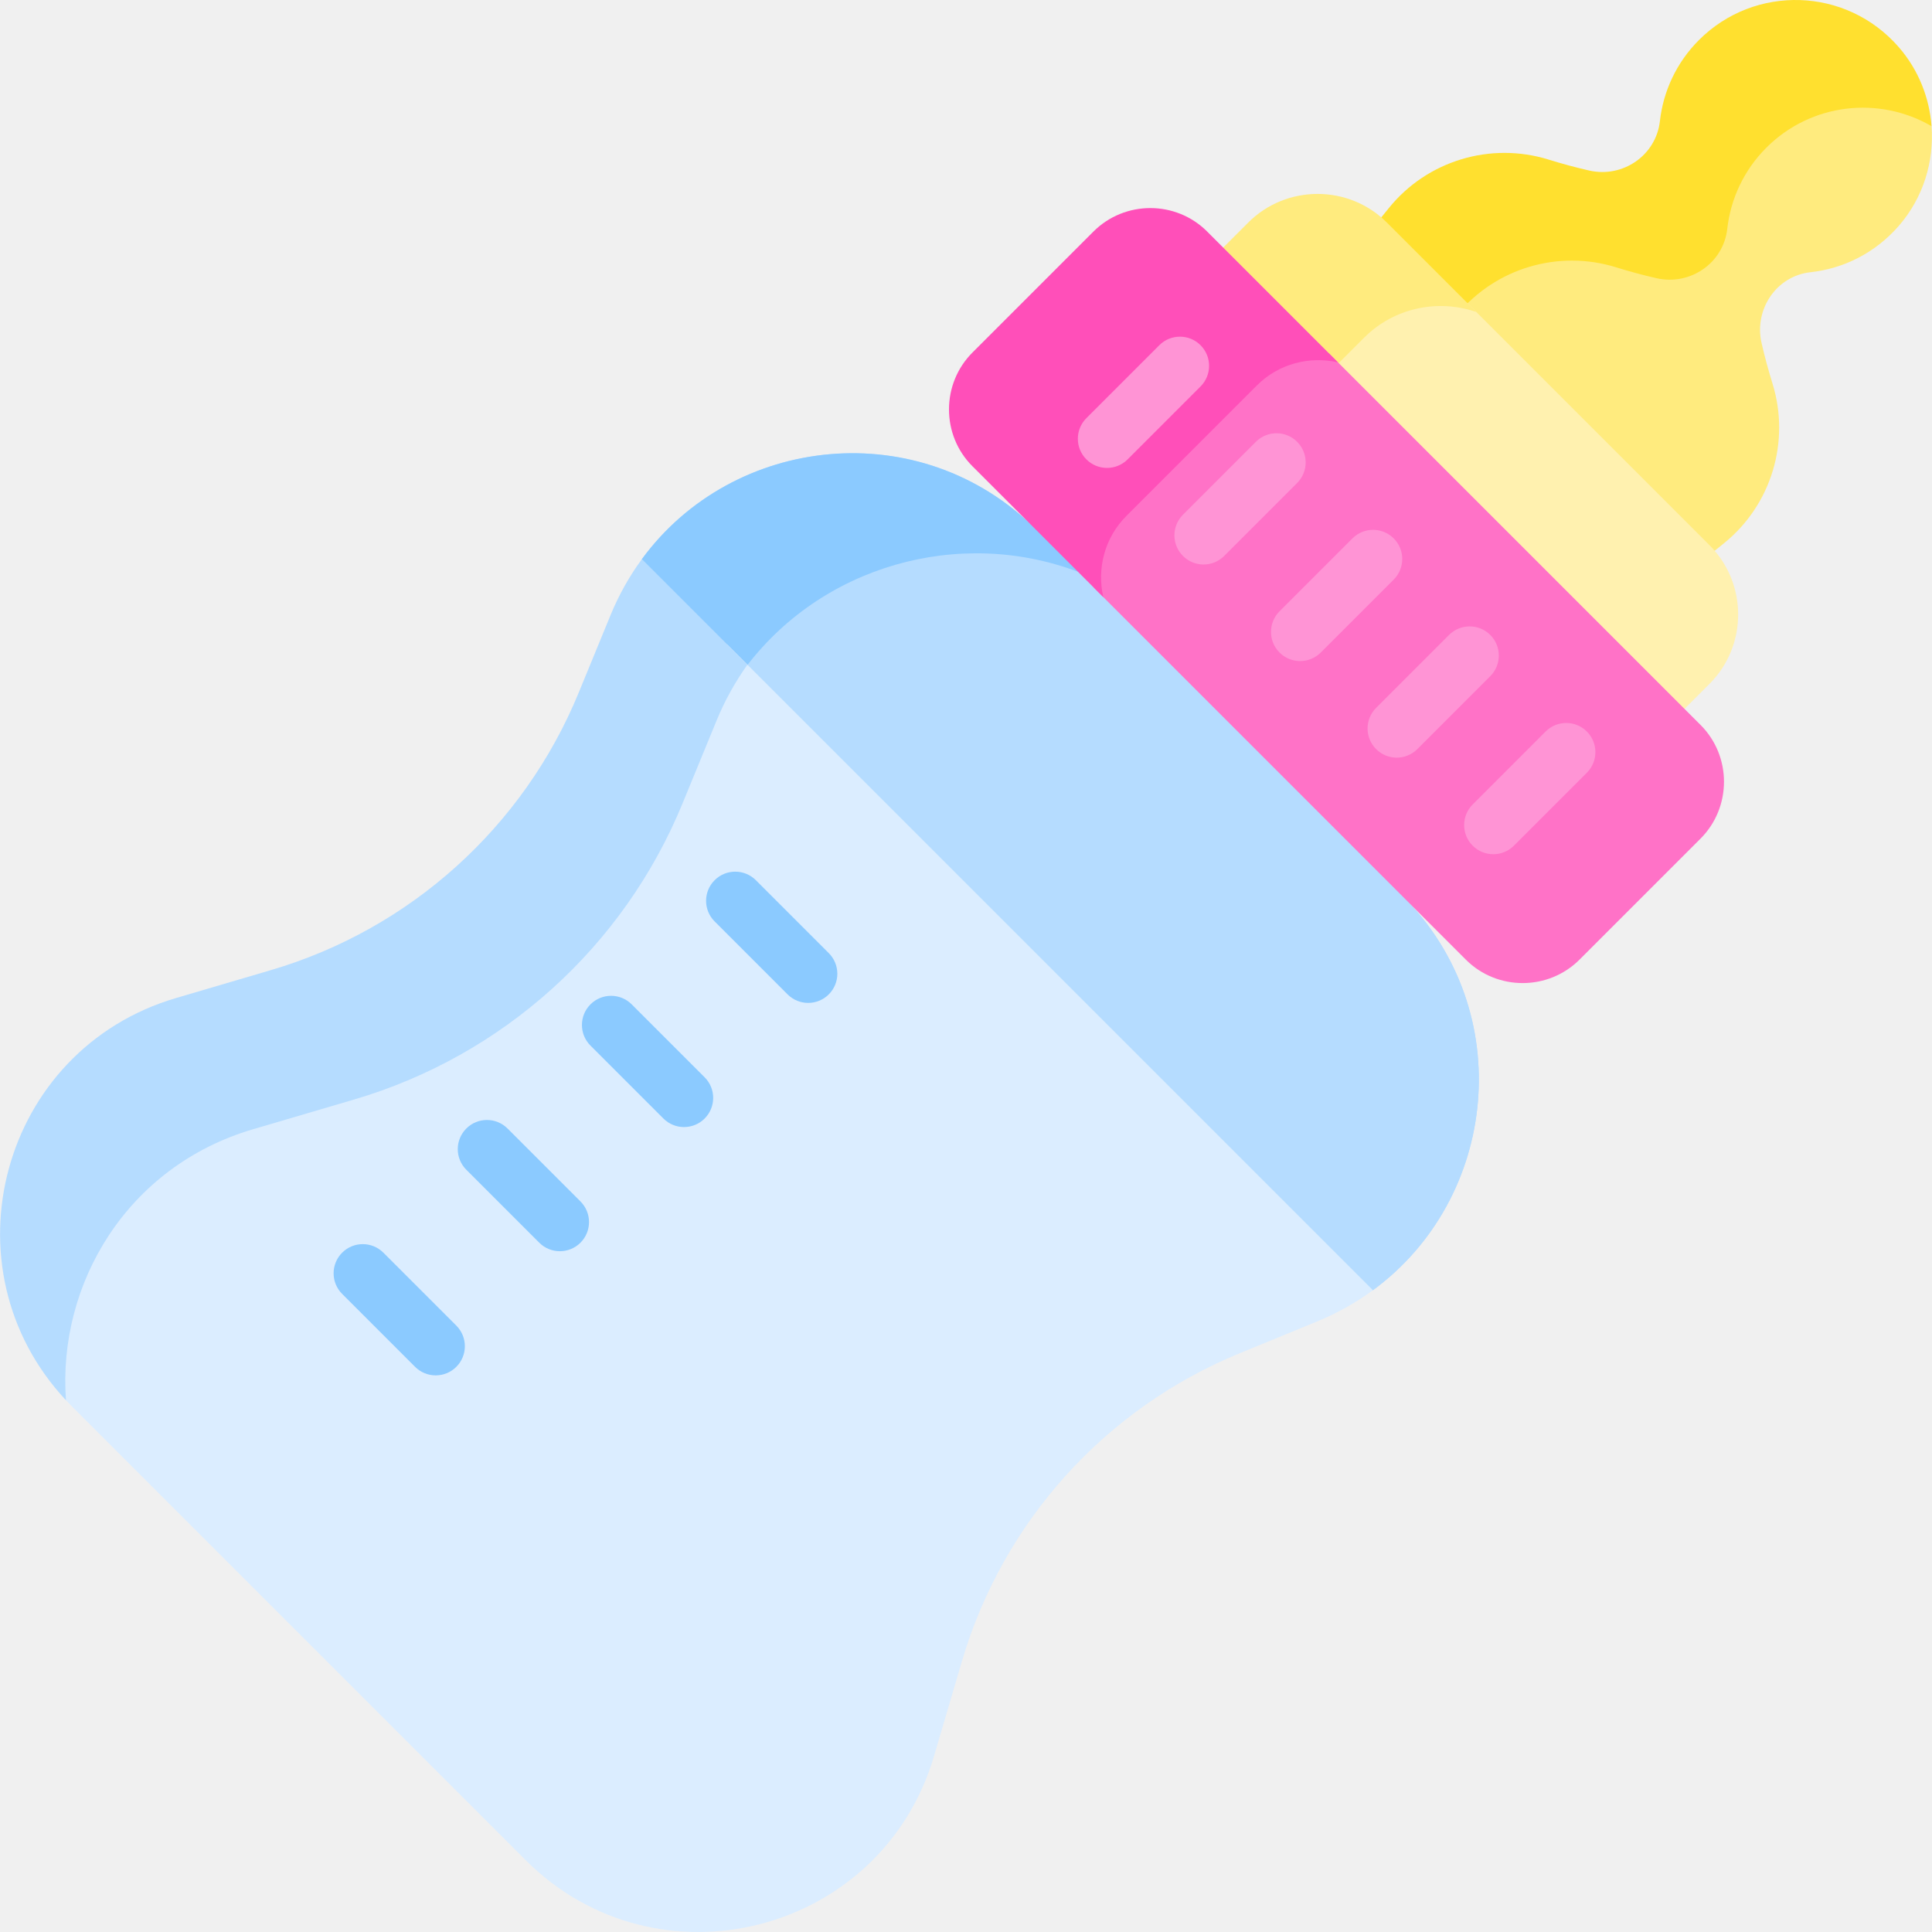
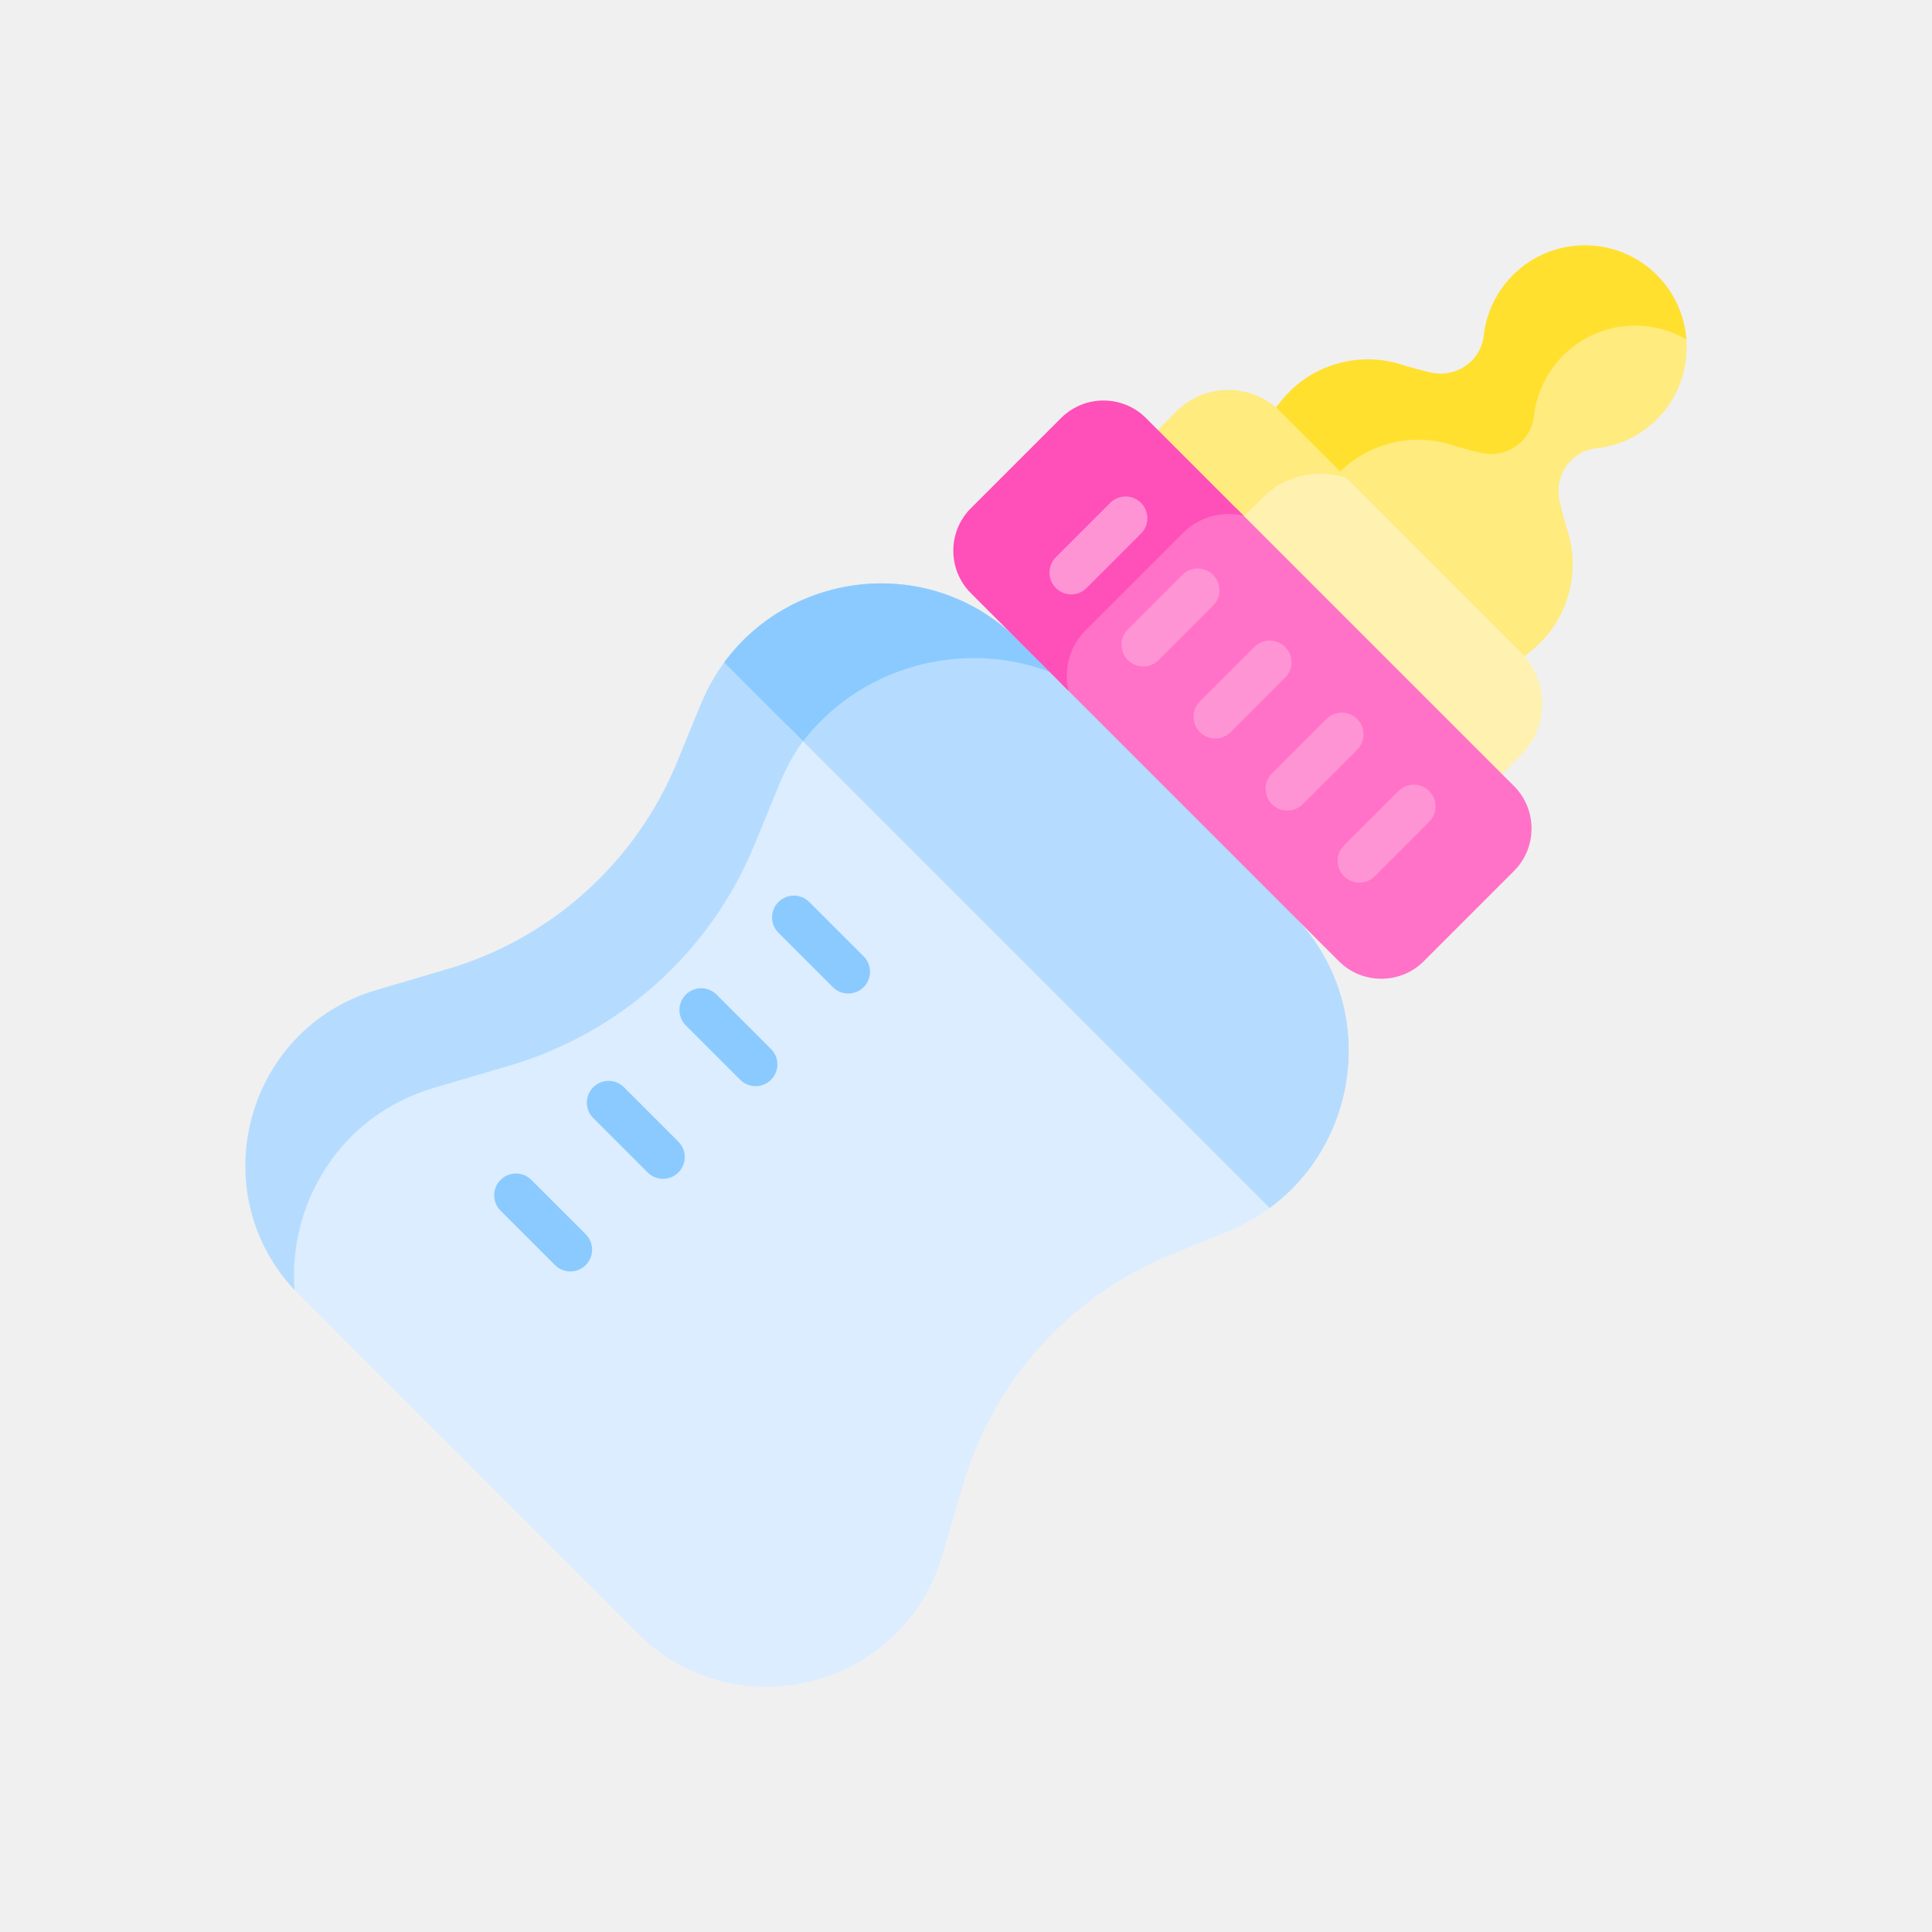
- <svg xmlns="http://www.w3.org/2000/svg" id="Capa_1" enable-background="new 0 0 512 512" height="512" viewBox="0 0 512 512" width="512">
-   <g>
-     <path d="m505.23 24.32-21.634.258-20.861 8.864-5.861 14.058-6.501 18.8-6.439 1.803s-4.378-2.833-15.71-4.121-20.346-3.606-24.982-1.03c-2.294 1.274-11.773 8.789-21.032 16.307l67.305 67.395 4.889-.689 2.479-2.006c12.558-10.158 17.623-26.94 12.833-42.367-1.05-3.386-2.045-6.995-2.894-10.738-2.009-8.854 3.939-17.73 12.965-18.712 8.73-.951 17.178-5.071 23.481-12.364 6.446-7.458 9.31-17.011 8.612-26.336z" fill="#ffeb7e" />
-     <path d="m371.642 237.359c-11.803-11.803-85.18-85.18-96.983-96.983-30.759-30.759-80.365-25.196-104.555 7.801l1.504 9.658 185.104 182.492 7.129 1.587c32.997-24.19 38.56-73.796 7.801-104.555z" fill="#b5dcff" />
-     <path d="m371.642 237.359c-10.819-10.819-73.367-73.366-92.811-92.811l-20.329-4.137-23.694 5.034-33.309 15.974-12.59 13.472 167.803 165.435 7.129 1.587c32.997-24.189 38.56-73.795 7.801-104.554z" fill="#b5dcff" />
-     <path d="m196.975 177.7c20.485-27.943 57.439-38.109 88.916-26.093-5.193-5.193-9.162-9.162-11.232-11.232-30.759-30.759-80.365-25.196-104.555 7.801l1.504 9.658 26.313 25.942z" fill="#8bcaff" />
-     <path d="m428.279 70.839c3.387 1.051 6.997 2.046 10.741 2.895 8.905 2.02 17.702-4.021 18.724-13.096.884-7.857 4.338-15.479 10.364-21.505 11.867-11.867 29.922-13.758 43.771-5.693-.564-7.531-3.45-14.914-8.669-20.925-13.913-16.022-38.212-16.662-52.955-1.92-6.026 6.026-9.479 13.648-10.364 21.505-1.022 9.074-9.819 15.116-18.724 13.096-3.744-.849-7.354-1.845-10.741-2.895-15.427-4.789-32.209.275-42.367 12.833l-2.006 2.479v5.466l20.188 20.215c10.189-12.272 26.772-17.194 42.038-12.455z" fill="#ffe02f" />
-     <path d="m453.055 144.496-64.093-64.093-9.151-1.055-15.969 3.947-14.319 15.318 91.965 91.694 4.919-2.45 6.648-6.648c10.096-10.096 10.096-26.617 0-36.713z" fill="#fff1af" />
-     <path d="m354.183 96.811 7.345-7.345c7.999-7.999 19.647-10.26 29.711-6.786l-23.717-23.717c-10.096-10.096-26.617-10.096-36.713 0l-6.648 6.648v7.715l30.022 29.934z" fill="#ffeb7e" />
-     <path d="m192.73 170.803-5.609 6.003-20.991 46.327-20.604 30.66-46.481 33.996-49.154 13.65-24.209 19.573-13.135 38.117 4.933 11.952c.521.557 1.054 1.108 1.599 1.654 2.604 2.604 117.601 117.601 120.205 120.205 34.866 34.866 94.339 19.702 108.255-27.601l7.383-25.097c10.868-36.944 37.92-66.955 73.541-81.586l20.556-8.444c5.427-2.229 10.371-5.035 14.821-8.298z" fill="#dbedff" />
-     <path d="m67.065 299.259 26.773-7.876c39.41-11.594 71.426-40.453 87.034-78.452l9.008-21.929c2.223-5.412 5.002-10.354 8.195-14.856l-27.969-27.969c-3.263 4.45-6.069 9.394-8.298 14.821l-8.444 20.556c-14.63 35.621-44.642 62.673-81.586 73.541l-25.096 7.383c-46.563 13.698-61.985 71.54-29.2 106.601-2.258-30.76 16.119-61.976 49.583-71.82z" fill="#b5dcff" />
-     <path d="m450.668 192.119-98.395-98.395-3.802-.639-11.644 3.262-44.329 42.409-2.575 10.842v6.177l98.545 98.545c8.281 8.281 21.839 8.274 30.129-.017l32.056-32.056c8.289-8.289 8.296-21.847.015-30.128z" fill="#ff72c7" />
-     <path d="m298.489 136.749 34.609-34.609c5.808-5.808 14.005-7.825 21.491-6.101l-34.69-34.69c-8.281-8.281-21.838-8.274-30.128.016l-32.056 32.056c-8.29 8.29-8.298 21.848-.017 30.129l34.69 34.69c-1.724-7.486.294-15.683 6.101-21.491z" fill="#ff4fb9" />
-     <g>
-       <path d="m293.367 124.004c-1.977 0-3.955-.755-5.463-2.263-3.018-3.017-3.018-7.909 0-10.927l19.327-19.328c3.017-3.017 7.909-3.017 10.927 0s3.018 7.909 0 10.927l-19.327 19.328c-1.509 1.509-3.487 2.263-5.464 2.263z" fill="#ff94d5" />
-     </g>
-     <g>
-       <path d="m318.96 149.598c-1.977 0-3.955-.755-5.463-2.263-3.018-3.017-3.018-7.909 0-10.927l19.328-19.328c3.017-3.017 7.909-3.017 10.927 0s3.018 7.909 0 10.927l-19.328 19.328c-1.509 1.508-3.487 2.263-5.464 2.263z" fill="#ff94d5" />
-     </g>
-     <g>
-       <path d="m344.553 175.191c-1.977 0-3.955-.754-5.463-2.263-3.018-3.018-3.018-7.909 0-10.927l19.328-19.327c3.018-3.018 7.91-3.018 10.927 0 3.018 3.018 3.018 7.909 0 10.927l-19.328 19.327c-1.509 1.508-3.487 2.263-5.464 2.263z" fill="#ff94d5" />
-     </g>
-     <g>
-       <path d="m370.147 200.784c-1.977 0-3.955-.755-5.463-2.263-3.018-3.017-3.018-7.909 0-10.927l19.328-19.328c3.017-3.017 7.909-3.017 10.927 0s3.018 7.909 0 10.927l-19.328 19.328c-1.51 1.509-3.487 2.263-5.464 2.263z" fill="#ff94d5" />
-     </g>
-     <g>
-       <path d="m395.74 226.378c-1.977 0-3.955-.755-5.463-2.263-3.018-3.017-3.018-7.909 0-10.927l19.327-19.328c3.017-3.017 7.909-3.017 10.927 0s3.018 7.909 0 10.927l-19.327 19.328c-1.509 1.508-3.486 2.263-5.464 2.263z" fill="#ff94d5" />
-     </g>
-     <g>
-       <path d="m110.002 362.227-19.328-19.328c-3.018-3.017-3.018-7.909 0-10.927 3.017-3.017 7.909-3.017 10.927 0l19.328 19.328c3.018 3.017 3.018 7.909 0 10.927s-7.909 3.017-10.927 0z" fill="#8bcaff" />
-     </g>
-     <g>
-       <path d="m142.906 329.324-19.328-19.328c-3.018-3.017-3.018-7.909 0-10.927 3.017-3.017 7.909-3.017 10.927 0l19.328 19.328c3.018 3.017 3.018 7.909 0 10.927-3.018 3.017-7.91 3.017-10.927 0z" fill="#8bcaff" />
-     </g>
-     <g>
-       <path d="m175.809 296.42-19.328-19.328c-3.018-3.017-3.018-7.909 0-10.927 3.017-3.017 7.909-3.017 10.927 0l19.328 19.328c3.018 3.017 3.018 7.909 0 10.927s-7.91 3.017-10.927 0z" fill="#8bcaff" />
-     </g>
-     <g>
-       <path d="m208.712 263.517-19.328-19.328c-3.018-3.017-3.018-7.909 0-10.927 3.017-3.017 7.909-3.017 10.927 0l19.328 19.328c3.018 3.017 3.018 7.909 0 10.926-3.018 3.019-7.91 3.018-10.927.001z" fill="#8bcaff" />
-     </g>
+ <svg xmlns="http://www.w3.org/2000/svg" width="512" height="512" viewBox="0 0 512 512" fill="none">
+   <g clip-path="url(#clip0_1204_267)">
+     <path d="M441.95 83.145L425.809 83.338L410.245 89.951L405.872 100.439L401.022 114.466L396.218 115.811C396.218 115.811 392.952 113.698 384.497 112.737C376.042 111.776 369.317 110.046 365.858 111.968C364.146 112.919 357.074 118.526 350.166 124.135L400.382 174.418L404.03 173.904L405.879 172.407C415.249 164.828 419.027 152.307 415.454 140.797C414.67 138.271 413.928 135.578 413.294 132.786C411.796 126.18 416.233 119.557 422.968 118.825C429.481 118.115 435.784 115.041 440.487 109.6C445.296 104.036 447.433 96.908 446.912 89.951L441.95 83.145Z" fill="#FFEB7E" />
+     <path d="M342.28 242.092C333.474 233.286 278.728 178.54 269.922 169.734C246.973 146.785 209.962 150.935 191.914 175.554L193.036 182.76L331.141 318.916L336.46 320.1C361.079 302.052 365.229 265.041 342.28 242.092Z" fill="#B5DCFF" />
+     <path d="M342.279 242.092C334.207 234.02 287.541 187.354 273.034 172.846L257.866 169.76L240.188 173.516L215.337 185.434L205.943 195.485L331.14 318.915L336.459 320.099C361.078 302.052 365.228 265.041 342.279 242.092Z" fill="#B5DCFF" />
+     <path d="M211.962 197.581C227.246 176.733 254.817 169.148 278.302 178.113C274.428 174.238 271.466 171.277 269.922 169.733C246.973 146.784 209.962 150.934 191.914 175.553L193.036 182.759L212.668 202.114L211.962 197.581Z" fill="#8BCAFF" />
+     <path d="M384.538 117.853C387.065 118.637 389.758 119.379 392.552 120.013C399.196 121.52 405.759 117.013 406.521 110.242C407.181 104.38 409.758 98.693 414.254 94.197C423.108 85.343 436.579 83.932 446.911 89.95C446.49 84.331 444.337 78.822 440.443 74.338C430.063 62.384 411.934 61.906 400.934 72.905C396.438 77.401 393.862 83.088 393.201 88.95C392.439 95.72 385.875 100.228 379.232 98.721C376.438 98.087 373.745 97.344 371.218 96.561C359.708 92.988 347.187 96.766 339.608 106.135L338.111 107.985V112.063L353.173 127.145C360.775 117.989 373.148 114.317 384.538 117.853Z" fill="#FFE02F" />
+     <path d="M403.022 172.808L355.203 124.988L348.375 124.201L336.461 127.146L325.777 138.575L394.392 206.987L398.062 205.159L403.022 200.199C410.554 192.666 410.554 180.34 403.022 172.808Z" fill="#FFF1AF" />
+     <path d="M329.255 137.23L334.735 131.75C340.703 125.782 349.393 124.095 356.902 126.687L339.207 108.992C331.674 101.46 319.348 101.46 311.815 108.992L306.855 113.952V119.708L329.255 142.042V137.23Z" fill="#FFEB7E" />
+     <path d="M208.795 192.436L204.61 196.914L188.949 231.479L173.576 254.354L138.897 279.718L102.223 289.902L84.161 304.506L74.361 332.944L78.042 341.862C78.43 342.277 78.828 342.688 79.235 343.096C81.178 345.039 166.976 430.837 168.919 432.78C194.932 458.793 239.305 447.479 249.687 412.187L255.196 393.462C263.304 365.899 283.488 343.508 310.064 332.592L325.401 326.291C329.45 324.628 333.139 322.535 336.459 320.1L208.795 192.436Z" fill="#DBEDFF" />
+     <path d="M115.038 288.275L135.013 282.399C164.417 273.749 188.304 252.217 199.949 223.866L206.669 207.505C208.328 203.467 210.401 199.78 212.784 196.421L191.916 175.554C189.482 178.874 187.388 182.563 185.725 186.612L179.425 201.948C168.51 228.525 146.118 248.708 118.554 256.817L99.83 262.325C65.09 272.545 53.584 315.701 78.044 341.86C76.36 318.91 90.071 295.62 115.038 288.275Z" fill="#B5DCFF" />
+     <path d="M401.241 208.339L327.829 134.927L324.993 134.45L316.305 136.884L283.232 168.525L281.311 176.614V181.223L354.834 254.747C361.013 260.925 371.128 260.92 377.313 254.734L401.23 230.817C407.415 224.633 407.42 214.517 401.241 208.339Z" fill="#FF72C7" />
+     <path d="M287.703 167.028L313.524 141.206C317.857 136.873 323.973 135.368 329.558 136.654L303.676 110.772C297.498 104.594 287.383 104.599 281.198 110.784L257.281 134.701C251.096 140.886 251.09 151.002 257.269 157.18L283.151 183.062C281.864 177.477 283.37 171.361 287.703 167.028Z" fill="#FF4FB9" />
+     <path d="M283.88 157.519C282.405 157.519 280.929 156.955 279.804 155.83C277.552 153.579 277.552 149.929 279.804 147.678L294.224 133.257C296.475 131.006 300.125 131.006 302.376 133.257C304.628 135.508 304.628 139.158 302.376 141.41L287.957 155.83C286.831 156.956 285.355 157.519 283.88 157.519Z" fill="#FF94D5" />
+     <path d="M302.976 176.614C301.501 176.614 300.025 176.051 298.9 174.926C296.648 172.675 296.648 169.025 298.9 166.773L313.32 152.353C315.571 150.102 319.221 150.102 321.473 152.353C323.725 154.604 323.725 158.254 321.473 160.505L307.052 174.926C305.926 176.051 304.451 176.614 302.976 176.614Z" fill="#FF94D5" />
+     <path d="M322.069 195.709C320.594 195.709 319.119 195.147 317.993 194.021C315.742 191.769 315.742 188.12 317.993 185.868L332.414 171.449C334.666 169.197 338.316 169.197 340.567 171.449C342.818 173.7 342.818 177.349 340.567 179.601L326.146 194.021C325.02 195.146 323.544 195.709 322.069 195.709Z" fill="#FF94D5" />
+     <path d="M341.165 214.804C339.69 214.804 338.214 214.24 337.089 213.115C334.837 210.864 334.837 207.214 337.089 204.963L351.51 190.542C353.761 188.291 357.411 188.291 359.662 190.542C361.914 192.793 361.914 196.443 359.662 198.695L345.242 213.115C344.115 214.241 342.64 214.804 341.165 214.804Z" fill="#FF94D5" />
+     <path d="M360.261 233.899C358.786 233.899 357.31 233.336 356.185 232.211C353.933 229.96 353.933 226.31 356.185 224.058L370.605 209.638C372.856 207.387 376.505 207.387 378.757 209.638C381.009 211.889 381.009 215.539 378.757 217.79L364.337 232.211C363.212 233.336 361.737 233.899 360.261 233.899Z" fill="#FF94D5" />
+     <path d="M147.072 335.255L132.652 320.835C130.4 318.584 130.4 314.934 132.652 312.682C134.903 310.431 138.553 310.431 140.804 312.682L155.225 327.103C157.476 329.354 157.476 333.004 155.225 335.255C152.973 337.507 149.324 337.506 147.072 335.255Z" fill="#8BCAFF" />
+     <path d="M171.623 310.707L157.202 296.286C154.951 294.035 154.951 290.385 157.202 288.134C159.453 285.883 163.103 285.883 165.355 288.134L179.776 302.554C182.027 304.805 182.027 308.455 179.776 310.707C177.524 312.958 173.874 312.958 171.623 310.707Z" fill="#8BCAFF" />
+     <path d="M196.17 286.157L181.749 271.737C179.498 269.486 179.498 265.836 181.749 263.584C184 261.333 187.65 261.333 189.902 263.584L204.322 278.005C206.574 280.256 206.574 283.906 204.322 286.157C202.071 288.409 198.421 288.408 196.17 286.157Z" fill="#8BCAFF" />
+     <path d="M220.721 261.608L206.3 247.188C204.048 244.937 204.048 241.287 206.3 239.035C208.551 236.784 212.201 236.784 214.453 239.035L228.873 253.456C231.125 255.707 231.125 259.357 228.873 261.608C226.621 263.86 222.972 263.859 220.721 261.608Z" fill="#8BCAFF" />
  </g>
+   <defs>
+     <clipPath id="clip0_1204_267">
+       <rect width="382" height="382" fill="white" transform="translate(65 65)" />
+     </clipPath>
+   </defs>
</svg>
